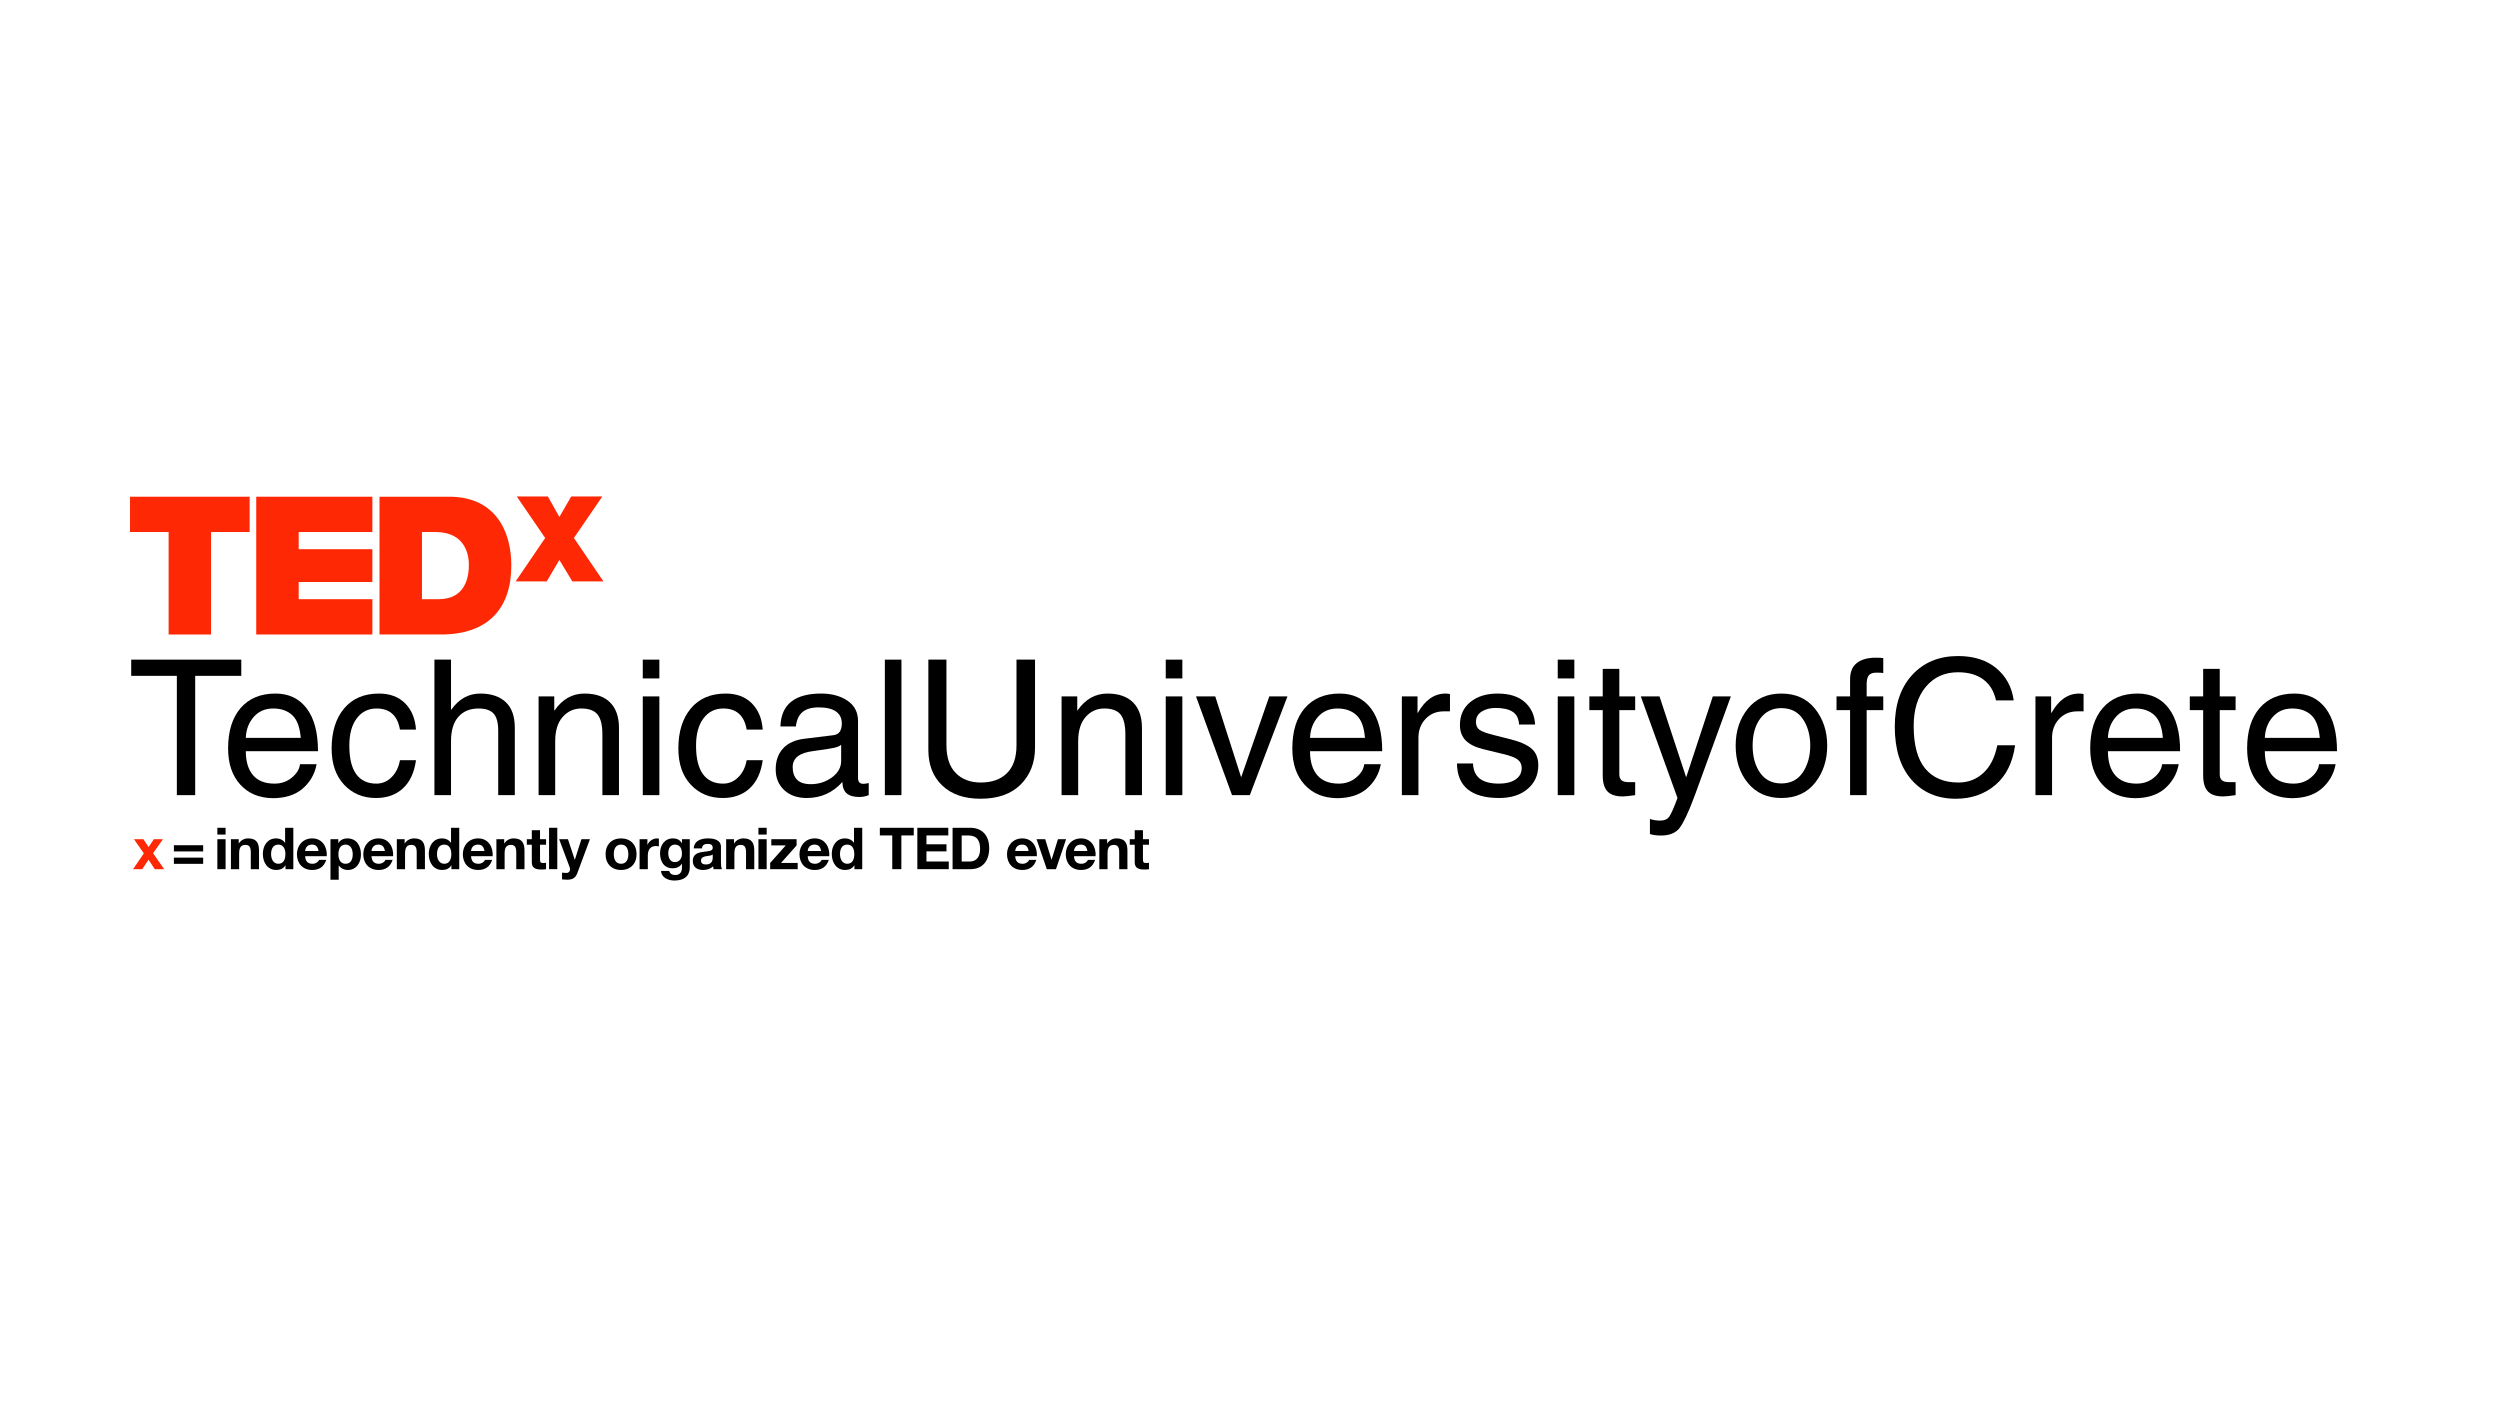
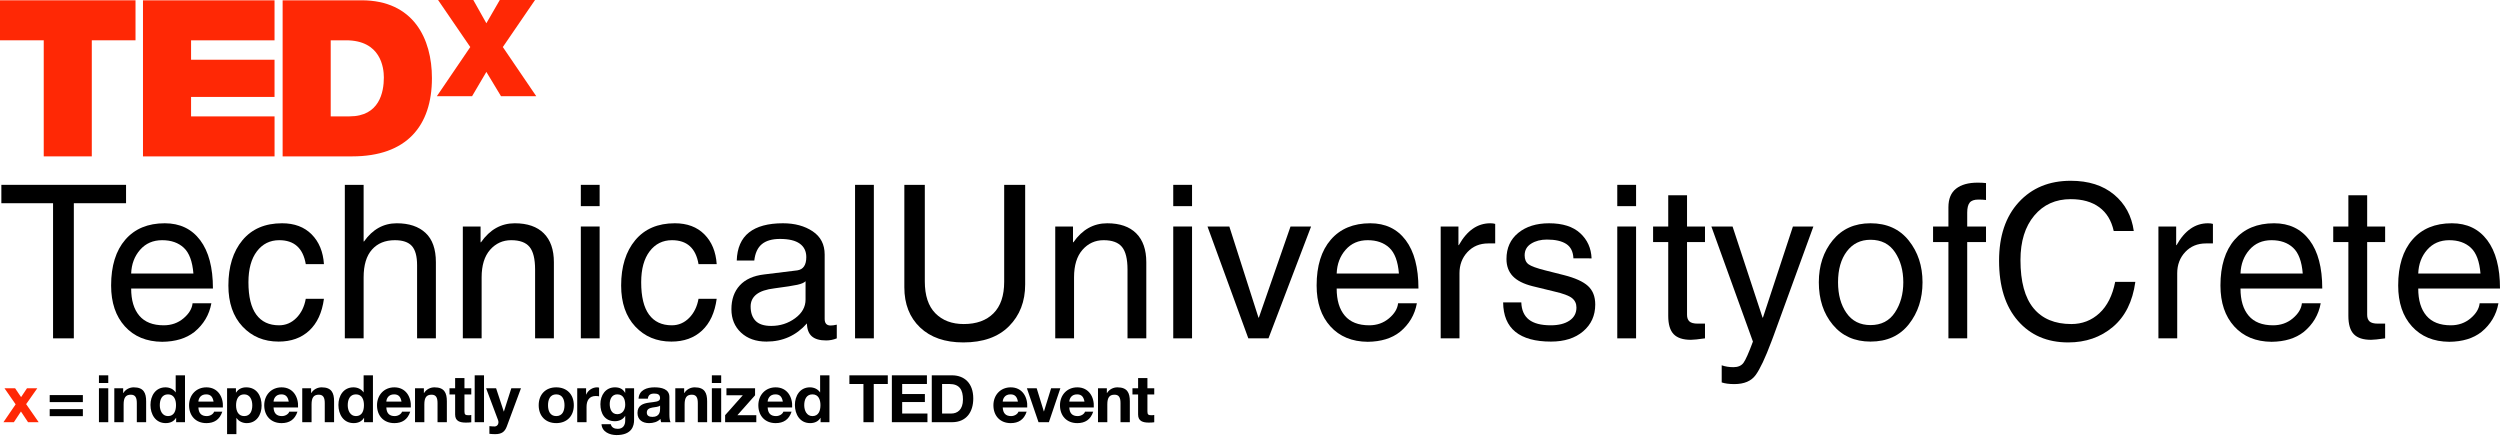
- <svg xmlns="http://www.w3.org/2000/svg" width="1920pt" height="1080pt" viewBox="0 0 1920 1080" version="1.2" id="svg127">
+ <svg xmlns="http://www.w3.org/2000/svg" width="1694.977pt" height="294.969pt" viewBox="0 0 1694.977 294.969" version="1.2" id="svg127">
  <defs id="defs131" />
-   <g id="surface577">
+   <g id="surface577" transform="translate(-99.84766,-381.2734)">
    <path style="display:inline;fill:#ff2805;fill-opacity:1;fill-rule:nonzero;stroke:none" d="m 110.449,655.414 -7.566,-10.906 h 7.211 l 4.051,6.008 4.004,-6.008 h 6.988 l -7.566,10.77 8.5,12.242 h -7.207 l -4.809,-7.254 -4.805,7.254 h -7.078 z m 0,0" id="path2" />
    <path style="display:inline;fill:#000000;fill-opacity:1;fill-rule:nonzero;stroke:none" d="m 156.027,663.426 h -22.48 v -4.766 h 22.48 z m 0,-9.527 h -22.48 v -4.762 h 22.48 z m 0,0" id="path4" />
    <path style="display:inline;fill:#000000;fill-opacity:1;fill-rule:nonzero;stroke:none" d="M 166.93,644.508 H 173.25 v 23.012 h -6.32 z m 6.32,-3.562 h -6.32 v -5.207 H 173.25 Z m 0,0" id="path6" />
    <path style="display:inline;fill:#000000;fill-opacity:1;fill-rule:nonzero;stroke:none" d="m 177.344,644.508 h 6.008 v 3.203 h 0.133 c 1.602,-2.582 4.363,-3.824 7.035,-3.824 6.719,0 8.41,3.781 8.41,9.477 v 14.156 h -6.32 v -12.996 c 0,-3.785 -1.113,-5.652 -4.051,-5.652 -3.426,0 -4.895,1.914 -4.895,6.586 v 12.062 h -6.32 z m 0,0" id="path8" />
    <path style="display:inline;fill:#000000;fill-opacity:1;fill-rule:nonzero;stroke:none" d="m 213.75,648.648 c -4.141,0 -5.562,3.559 -5.562,7.344 0,3.602 1.645,7.387 5.562,7.387 4.184,0 5.43,-3.648 5.43,-7.434 0,-3.738 -1.336,-7.297 -5.43,-7.297 m 5.52,15.934 h -0.09 c -1.469,2.492 -4.047,3.559 -6.988,3.559 -6.941,0 -10.324,-5.961 -10.324,-12.324 0,-6.191 3.426,-11.934 10.191,-11.934 2.715,0 5.387,1.16 6.855,3.43 h -0.043 0.09 v -11.574 h 6.316 v 31.781 h -6.008 z m 0,0" id="path10" />
    <path style="display:inline;fill:#000000;fill-opacity:1;fill-rule:nonzero;stroke:none" d="m 244.637,653.543 c -0.578,-3.203 -1.957,-4.895 -5.027,-4.895 -4.008,0 -5.164,3.113 -5.254,4.895 z m -10.281,4.008 c 0.18,4.004 2.137,5.828 5.652,5.828 2.539,0 4.586,-1.559 4.988,-2.98 h 5.562 c -1.781,5.43 -5.562,7.746 -10.77,7.746 -7.258,0 -11.75,-4.988 -11.75,-12.109 0,-6.898 4.762,-12.148 11.75,-12.148 7.832,0 11.613,6.586 11.172,13.664 z m 0,0" id="path12" />
    <path style="display:inline;fill:#000000;fill-opacity:1;fill-rule:nonzero;stroke:none" d="m 270.898,656.082 c 0,-3.652 -1.469,-7.434 -5.52,-7.434 -4.141,0 -5.477,3.695 -5.477,7.434 0,3.738 1.426,7.297 5.52,7.297 4.141,0 5.477,-3.559 5.477,-7.297 m -17.094,-11.574 h 6.008 v 2.938 h 0.09 c 1.512,-2.445 4.008,-3.559 6.855,-3.559 7.211,0 10.461,5.828 10.461,12.371 0,6.145 -3.383,11.887 -10.105,11.887 -2.762,0 -5.387,-1.203 -6.898,-3.473 h -0.09 v 10.949 h -6.32 z m 0,0" id="path14" />
    <path style="display:inline;fill:#000000;fill-opacity:1;fill-rule:nonzero;stroke:none" d="m 295.598,653.543 c -0.578,-3.203 -1.957,-4.895 -5.031,-4.895 -4.004,0 -5.16,3.113 -5.25,4.895 z m -10.281,4.008 c 0.176,4.004 2.137,5.828 5.652,5.828 2.539,0 4.586,-1.559 4.984,-2.98 h 5.566 c -1.781,5.43 -5.566,7.746 -10.773,7.746 -7.254,0 -11.75,-4.988 -11.75,-12.109 0,-6.898 4.762,-12.148 11.75,-12.148 7.836,0 11.617,6.586 11.172,13.664 z m 0,0" id="path16" />
    <path style="display:inline;fill:#000000;fill-opacity:1;fill-rule:nonzero;stroke:none" d="m 304.766,644.508 h 6.008 v 3.203 h 0.133 c 1.605,-2.582 4.363,-3.824 7.035,-3.824 6.719,0 8.41,3.781 8.41,9.477 v 14.156 h -6.32 v -12.996 c 0,-3.785 -1.113,-5.652 -4.051,-5.652 -3.426,0 -4.895,1.914 -4.895,6.586 v 12.062 h -6.32 z m 0,0" id="path18" />
    <path style="display:inline;fill:#000000;fill-opacity:1;fill-rule:nonzero;stroke:none" d="m 341.172,648.648 c -4.141,0 -5.562,3.559 -5.562,7.344 0,3.602 1.645,7.387 5.562,7.387 4.184,0 5.43,-3.648 5.43,-7.434 0,-3.738 -1.336,-7.297 -5.43,-7.297 m 5.52,15.934 h -0.09 c -1.469,2.492 -4.051,3.559 -6.988,3.559 -6.941,0 -10.324,-5.961 -10.324,-12.324 0,-6.191 3.426,-11.934 10.191,-11.934 2.715,0 5.387,1.16 6.855,3.43 h -0.047 0.09 v -11.574 h 6.32 v 31.781 h -6.008 z m 0,0" id="path20" />
    <path style="display:inline;fill:#000000;fill-opacity:1;fill-rule:nonzero;stroke:none" d="m 372.059,653.543 c -0.578,-3.203 -1.957,-4.895 -5.027,-4.895 -4.008,0 -5.164,3.113 -5.254,4.895 z m -10.281,4.008 c 0.18,4.004 2.137,5.828 5.652,5.828 2.539,0 4.586,-1.559 4.988,-2.98 h 5.562 c -1.781,5.43 -5.562,7.746 -10.77,7.746 -7.258,0 -11.75,-4.988 -11.75,-12.109 0,-6.898 4.762,-12.148 11.75,-12.148 7.832,0 11.613,6.586 11.172,13.664 z m 0,0" id="path22" />
    <path style="display:inline;fill:#000000;fill-opacity:1;fill-rule:nonzero;stroke:none" d="m 381.227,644.508 h 6.008 v 3.203 h 0.133 c 1.605,-2.582 4.363,-3.824 7.035,-3.824 6.723,0 8.41,3.781 8.41,9.477 v 14.156 h -6.32 v -12.996 c 0,-3.785 -1.109,-5.652 -4.047,-5.652 -3.43,0 -4.898,1.914 -4.898,6.586 v 12.062 h -6.32 z m 0,0" id="path24" />
    <path style="display:inline;fill:#000000;fill-opacity:1;fill-rule:nonzero;stroke:none" d="m 414.742,644.508 h 4.629 v 4.23 h -4.629 v 11.395 c 0,2.137 0.531,2.668 2.668,2.668 0.668,0 1.293,-0.043 1.961,-0.176 v 4.941 c -1.07,0.176 -2.449,0.219 -3.695,0.219 -3.875,0 -7.254,-0.887 -7.254,-5.473 v -13.574 h -3.828 v -4.23 h 3.828 v -6.898 h 6.32 z m 0,0" id="path26" />
    <path style="display:inline;fill:#000000;fill-opacity:1;fill-rule:nonzero;stroke:none" d="m 421.684,635.738 h 6.32 v 31.781 h -6.32 z m 0,0" id="path28" />
    <path style="display:inline;fill:#000000;fill-opacity:1;fill-rule:nonzero;stroke:none" d="m 443.449,670.414 c -1.383,3.695 -3.562,5.207 -7.926,5.207 -1.289,0 -2.582,-0.09 -3.871,-0.223 v -5.207 c 1.203,0.086 2.449,0.266 3.695,0.223 2.18,-0.223 2.891,-2.492 2.18,-4.316 l -8.102,-21.59 h 6.766 l 5.211,15.758 h 0.086 l 5.031,-15.758 h 6.543 z m 0,0" id="path30" />
    <path style="display:inline;fill:#000000;fill-opacity:1;fill-rule:nonzero;stroke:none" d="m 476.961,663.379 c 4.316,0 5.609,-3.691 5.609,-7.344 0,-3.691 -1.293,-7.387 -5.609,-7.387 -4.273,0 -5.562,3.691 -5.562,7.387 0,3.652 1.289,7.344 5.562,7.344 m 0,-19.492 c 7.258,0 11.93,4.805 11.93,12.148 0,7.301 -4.672,12.105 -11.93,12.105 -7.211,0 -11.883,-4.805 -11.883,-12.105 0,-7.344 4.672,-12.148 11.883,-12.148" id="path32" />
    <path style="display:inline;fill:#000000;fill-opacity:1;fill-rule:nonzero;stroke:none" d="m 491.203,644.508 h 6.008 v 4.273 h 0.09 c 1.156,-2.895 4.273,-4.895 7.344,-4.895 0.445,0 0.98,0.086 1.379,0.223 v 5.875 c -0.578,-0.133 -1.512,-0.223 -2.27,-0.223 -4.629,0 -6.23,3.336 -6.23,7.391 v 10.371 h -6.32 z m 0,0" id="path34" />
    <path style="display:inline;fill:#000000;fill-opacity:1;fill-rule:nonzero;stroke:none" d="m 523.738,655.723 c 0,-3.734 -1.293,-7.074 -5.387,-7.074 -3.562,0 -5.117,3.113 -5.117,6.543 0,3.293 1.246,6.898 5.117,6.898 3.605,0 5.387,-3.07 5.387,-6.367 m 6.008,10.328 c 0,3.781 -1.336,10.191 -11.93,10.191 -4.539,0 -9.836,-2.133 -10.148,-7.387 h 6.277 c 0.578,2.359 2.492,3.16 4.719,3.16 3.516,0 5.117,-2.402 5.074,-5.695 v -3.031 h -0.09 c -1.379,2.406 -4.141,3.562 -6.898,3.562 -6.898,0 -9.836,-5.254 -9.836,-11.57 0,-5.965 3.426,-11.398 9.879,-11.398 3.027,0 5.344,1.027 6.855,3.695 h 0.09 v -3.07 h 6.008 z m 0,0" id="path36" />
    <path style="display:inline;fill:#000000;fill-opacity:1;fill-rule:nonzero;stroke:none" d="m 547.371,656.258 c -1.066,0.938 -3.293,0.98 -5.254,1.336 -1.957,0.398 -3.738,1.066 -3.738,3.383 0,2.359 1.828,2.938 3.875,2.938 4.938,0 5.117,-3.918 5.117,-5.297 z m -14.598,-4.672 c 0.355,-5.922 5.652,-7.699 10.812,-7.699 4.586,0 10.105,1.023 10.105,6.543 v 11.973 c 0,2.09 0.223,4.184 0.801,5.117 h -6.41 c -0.223,-0.711 -0.398,-1.469 -0.445,-2.227 -2.004,2.094 -4.941,2.852 -7.746,2.852 -4.359,0 -7.832,-2.184 -7.832,-6.902 0,-5.207 3.918,-6.453 7.832,-6.988 3.875,-0.578 7.48,-0.441 7.48,-3.023 0,-2.715 -1.871,-3.117 -4.098,-3.117 -2.402,0 -3.961,0.98 -4.184,3.473 z m 0,0" id="path38" />
    <path style="display:inline;fill:#000000;fill-opacity:1;fill-rule:nonzero;stroke:none" d="m 557.695,644.508 h 6.008 v 3.203 h 0.133 c 1.605,-2.582 4.363,-3.824 7.035,-3.824 6.719,0 8.41,3.781 8.41,9.477 v 14.156 h -6.32 v -12.996 c 0,-3.785 -1.113,-5.652 -4.051,-5.652 -3.426,0 -4.895,1.914 -4.895,6.586 v 12.062 h -6.32 z m 0,0" id="path40" />
    <path style="display:inline;fill:#000000;fill-opacity:1;fill-rule:nonzero;stroke:none" d="m 582.484,644.508 h 6.32 v 23.012 h -6.32 z m 6.32,-3.562 h -6.32 v -5.207 h 6.32 z m 0,0" id="path42" />
    <path style="display:inline;fill:#000000;fill-opacity:1;fill-rule:nonzero;stroke:none" d="m 591.477,662.758 11.973,-13.484 h -11.082 v -4.766 h 19.406 v 4.766 l -11.973,13.484 h 12.816 v 4.762 h -21.141 z m 0,0" id="path44" />
    <path style="display:inline;fill:#000000;fill-opacity:1;fill-rule:nonzero;stroke:none" d="m 630.598,653.543 c -0.578,-3.203 -1.957,-4.895 -5.027,-4.895 -4.008,0 -5.164,3.113 -5.254,4.895 z m -10.281,4.008 c 0.18,4.004 2.137,5.828 5.652,5.828 2.539,0 4.586,-1.559 4.984,-2.98 h 5.562 c -1.777,5.43 -5.562,7.746 -10.77,7.746 -7.254,0 -11.75,-4.988 -11.75,-12.109 0,-6.898 4.762,-12.148 11.75,-12.148 7.836,0 11.617,6.586 11.172,13.664 z m 0,0" id="path46" />
    <path style="display:inline;fill:#000000;fill-opacity:1;fill-rule:nonzero;stroke:none" d="m 650.672,648.648 c -4.141,0 -5.562,3.559 -5.562,7.344 0,3.602 1.645,7.387 5.562,7.387 4.184,0 5.43,-3.648 5.43,-7.434 0,-3.738 -1.336,-7.297 -5.43,-7.297 m 5.52,15.934 h -0.09 c -1.469,2.492 -4.051,3.559 -6.988,3.559 -6.945,0 -10.328,-5.961 -10.328,-12.324 0,-6.191 3.43,-11.934 10.195,-11.934 2.715,0 5.387,1.16 6.852,3.43 h -0.043 0.09 v -11.574 h 6.32 v 31.781 h -6.008 z m 0,0" id="path48" />
    <path style="display:inline;fill:#000000;fill-opacity:1;fill-rule:nonzero;stroke:none" d="m 685.254,641.613 h -9.527 v -5.875 h 26.039 v 5.875 h -9.523 v 25.906 h -6.988 z m 0,0" id="path50" />
    <path style="display:inline;fill:#000000;fill-opacity:1;fill-rule:nonzero;stroke:none" d="m 704.523,635.738 h 23.77 v 5.875 h -16.781 v 6.812 h 15.398 v 5.426 h -15.398 v 7.789 h 17.137 v 5.875 h -24.125 z m 0,0" id="path52" />
    <path style="display:inline;fill:#000000;fill-opacity:1;fill-rule:nonzero;stroke:none" d="m 738.574,661.645 h 6.23 c 4.047,0 7.922,-2.492 7.922,-9.523 0,-6.414 -2.227,-10.504 -9.172,-10.504 h -4.98 z m -6.992,-25.906 h 13.711 c 8.234,0 14.422,5.164 14.422,15.715 0,9.211 -4.719,16.066 -14.422,16.066 h -13.711 z m 0,0" id="path54" />
    <path style="display:inline;fill:#000000;fill-opacity:1;fill-rule:nonzero;stroke:none" d="m 789.977,653.543 c -0.578,-3.203 -1.957,-4.895 -5.027,-4.895 -4.008,0 -5.164,3.113 -5.254,4.895 z m -10.281,4.008 c 0.18,4.004 2.137,5.828 5.652,5.828 2.539,0 4.586,-1.559 4.984,-2.98 h 5.562 c -1.777,5.43 -5.562,7.746 -10.77,7.746 -7.254,0 -11.75,-4.988 -11.75,-12.109 0,-6.898 4.762,-12.148 11.75,-12.148 7.836,0 11.617,6.586 11.172,13.664 z m 0,0" id="path56" />
    <path style="display:inline;fill:#000000;fill-opacity:1;fill-rule:nonzero;stroke:none" d="m 810.984,667.52 h -7.031 l -7.879,-23.012 h 6.633 l 4.852,15.711 h 0.09 L 812.5,644.508 h 6.273 z m 0,0" id="path58" />
    <path style="display:inline;fill:#000000;fill-opacity:1;fill-rule:nonzero;stroke:none" d="m 835.105,653.543 c -0.578,-3.203 -1.957,-4.895 -5.027,-4.895 -4.008,0 -5.164,3.113 -5.254,4.895 z m -10.281,4.008 c 0.18,4.004 2.141,5.828 5.652,5.828 2.539,0 4.586,-1.559 4.988,-2.98 h 5.562 c -1.781,5.43 -5.562,7.746 -10.773,7.746 -7.254,0 -11.75,-4.988 -11.75,-12.109 0,-6.898 4.766,-12.148 11.75,-12.148 7.836,0 11.617,6.586 11.172,13.664 z m 0,0" id="path60" />
    <path style="display:inline;fill:#000000;fill-opacity:1;fill-rule:nonzero;stroke:none" d="m 844.273,644.508 h 6.012 v 3.203 h 0.133 c 1.602,-2.582 4.363,-3.824 7.031,-3.824 6.723,0 8.414,3.781 8.414,9.477 v 14.156 h -6.32 v -12.996 c 0,-3.785 -1.113,-5.652 -4.051,-5.652 -3.43,0 -4.895,1.914 -4.895,6.586 v 12.062 h -6.32 v -23.012 z m 0,0" id="path62" />
    <path style="display:inline;fill:#000000;fill-opacity:1;fill-rule:nonzero;stroke:none" d="m 877.789,644.508 h 4.629 v 4.23 h -4.629 v 11.395 c 0,2.137 0.535,2.668 2.672,2.668 0.668,0 1.289,-0.043 1.957,-0.176 v 4.941 c -1.066,0.176 -2.445,0.219 -3.695,0.219 -3.871,0 -7.254,-0.887 -7.254,-5.473 v -13.574 h -3.828 v -4.23 h 3.828 v -6.898 h 6.32 z m 0,0" id="path64" />
    <path style="display:inline;fill:#000000;fill-opacity:1;fill-rule:nonzero;stroke:none" d="m 135.82,519.055 h -35.047 v -12.461 h 84.535 v 12.461 h -35.402 v 91.617 h -14.086 z m 0,0" id="path66" />
    <path style="display:inline;fill:#000000;fill-opacity:1;fill-rule:nonzero;stroke:none" d="m 230.973,566.707 c -0.66,-8.215 -2.828,-14.031 -6.512,-17.453 -3.68,-3.422 -8.566,-5.133 -14.656,-5.133 -6.184,0 -11.176,2.172 -14.973,6.512 -3.801,4.344 -5.82,9.699 -6.055,16.074 z m 12.18,20.176 c -1.414,7.836 -5.266,14.328 -11.539,19.473 -5.523,4.34 -12.793,6.559 -21.809,6.652 -10.621,-0.094 -19.047,-3.574 -25.273,-10.441 -6.234,-6.867 -9.348,-16.105 -9.348,-27.719 0,-13.312 3.211,-23.672 9.629,-31.082 6.418,-7.41 15.34,-11.117 26.762,-11.117 10.242,0 18.242,3.824 24.004,11.473 5.758,7.645 8.637,18.574 8.637,32.781 h -55.438 c 0,7.93 1.84,14.066 5.523,18.406 3.68,4.344 9.203,6.516 16.566,6.516 5.191,0 9.652,-1.57 13.383,-4.711 3.727,-3.137 5.781,-6.547 6.16,-10.23 z m 0,0" id="path68" />
    <path style="display:inline;fill:#000000;fill-opacity:1;fill-rule:nonzero;stroke:none" d="m 307.156,560.332 c -1.84,-10.809 -7.836,-16.211 -17.984,-16.211 -6.277,0 -11.328,2.512 -15.152,7.539 -3.82,5.027 -5.734,12.027 -5.734,20.992 0,9.77 1.77,17.074 5.312,21.914 3.539,4.836 8.684,7.258 15.434,7.258 4.531,0 8.449,-1.664 11.754,-4.992 3.301,-3.328 5.426,-7.656 6.371,-12.992 h 12.32 c -1.273,9.391 -4.59,16.578 -9.949,21.559 -5.355,4.98 -12.281,7.469 -20.777,7.469 -9.961,0 -18.125,-3.41 -24.5,-10.23 -6.371,-6.82 -9.559,-16.082 -9.559,-27.789 0,-12.836 3.188,-23.082 9.559,-30.727 6.375,-7.648 15.316,-11.473 26.836,-11.473 8.398,0 15.09,2.516 20.07,7.543 4.98,5.027 7.754,11.742 8.32,20.141 z m 0,0" id="path70" />
    <path style="display:inline;fill:#000000;fill-opacity:1;fill-rule:nonzero;stroke:none" d="m 395.375,610.672 h -12.746 v -49.559 c 0,-6.09 -1.18,-10.445 -3.539,-13.062 -2.359,-2.621 -6.207,-3.93 -11.539,-3.93 -6.562,0 -11.73,2.121 -15.508,6.371 -3.777,4.246 -5.664,10.527 -5.664,18.832 v 41.348 H 333.637 V 506.598 h 12.742 v 38.371 h 0.285 c 5.797,-8.211 13.195,-12.316 22.199,-12.316 8.293,0 14.785,2.168 19.477,6.512 4.688,4.344 7.035,10.973 7.035,19.895 z m 0,0" id="path72" />
    <path style="display:inline;fill:#000000;fill-opacity:1;fill-rule:nonzero;stroke:none" d="m 475.379,610.672 h -12.742 v -46.656 c 0,-7.176 -1.254,-12.285 -3.754,-15.328 -2.504,-3.043 -6.656,-4.566 -12.461,-4.566 -5.711,0 -10.48,2.172 -14.301,6.512 -3.824,4.344 -5.734,10.574 -5.734,18.691 v 41.348 h -12.746 v -75.828 h 12.035 v 10.691 h 0.285 c 5.984,-8.59 13.617,-12.883 22.906,-12.883 8.578,0 15.141,2.277 19.691,6.832 4.547,4.555 6.82,11.078 6.82,19.574 z m 0,0" id="path74" />
    <path style="display:inline;fill:#000000;fill-opacity:1;fill-rule:nonzero;stroke:none" d="m 506.391,610.672 h -12.746 v -75.828 h 12.746 z M 493.645,506.598 h 12.746 v 14.441 h -12.746 z m 0,0" id="path76" />
    <path style="display:inline;fill:#000000;fill-opacity:1;fill-rule:nonzero;stroke:none" d="m 573.438,560.332 c -1.84,-10.809 -7.836,-16.211 -17.984,-16.211 -6.277,0 -11.328,2.512 -15.148,7.539 -3.824,5.027 -5.738,12.027 -5.738,20.992 0,9.77 1.773,17.074 5.312,21.914 3.539,4.836 8.684,7.258 15.434,7.258 4.531,0 8.449,-1.664 11.754,-4.992 3.301,-3.328 5.426,-7.656 6.371,-12.992 h 12.32 c -1.273,9.391 -4.59,16.578 -9.949,21.559 -5.355,4.98 -12.281,7.469 -20.777,7.469 -9.961,0 -18.125,-3.41 -24.5,-10.23 -6.371,-6.82 -9.555,-16.082 -9.555,-27.789 0,-12.836 3.184,-23.082 9.555,-30.727 6.375,-7.648 15.316,-11.473 26.836,-11.473 8.398,0 15.09,2.516 20.07,7.543 4.98,5.027 7.754,11.742 8.32,20.141 z m 0,0" id="path78" />
    <path style="display:inline;fill:#000000;fill-opacity:1;fill-rule:nonzero;stroke:none" d="m 646.008,571.945 c -0.945,0.992 -2.797,1.793 -5.559,2.406 -2.758,0.613 -7.918,1.418 -15.469,2.406 -5.57,0.664 -9.664,2.031 -12.285,4.109 -2.617,2.074 -3.926,4.812 -3.926,8.211 0,4.152 1.105,7.387 3.324,9.699 2.219,2.312 5.762,3.469 10.621,3.469 6.09,0 11.492,-1.734 16.215,-5.203 4.719,-3.469 7.078,-7.68 7.078,-12.637 z m -46.656,-14.02 c 0.281,-8.543 3.055,-14.891 8.316,-19.043 5.266,-4.156 12.926,-6.234 22.977,-6.234 8.023,0 14.75,1.82 20.18,5.453 5.426,3.637 8.141,8.875 8.141,15.719 v 43.684 c 0,2.973 1.348,4.461 4.035,4.461 1.086,0 2.48,-0.188 4.18,-0.566 v 9.273 c -2.316,0.945 -4.723,1.418 -7.223,1.418 -4.344,0 -7.578,-0.934 -9.699,-2.797 -2.125,-1.867 -3.234,-4.781 -3.328,-8.746 -7.27,8.215 -16.402,12.32 -27.398,12.32 -7.176,0 -12.934,-2.027 -17.277,-6.09 -4.344,-4.059 -6.516,-9.344 -6.516,-15.859 0,-6.652 1.891,-12.035 5.668,-16.141 3.773,-4.105 9.273,-6.586 16.496,-7.434 l 22.512,-2.762 c 4.062,-0.613 6.09,-3.613 6.09,-8.992 0,-3.965 -1.477,-7.008 -4.426,-9.133 -2.949,-2.125 -7.422,-3.188 -13.414,-3.188 -5.336,0 -9.43,1.184 -12.285,3.539 -2.855,2.363 -4.566,6.066 -5.133,11.117 z m 0,0" id="path80" />
    <path style="display:inline;fill:#000000;fill-opacity:1;fill-rule:nonzero;stroke:none" d="M 692.312,610.672 H 679.566 V 506.598 h 12.746 z m 0,0" id="path82" />
    <path style="display:inline;fill:#000000;fill-opacity:1;fill-rule:nonzero;stroke:none" d="m 794.902,506.594 v 67.547 c 0,11.516 -3.645,20.945 -10.938,28.285 -7.293,7.34 -17.617,11.008 -30.977,11.008 -12.461,0 -22.242,-3.387 -29.348,-10.16 -7.102,-6.773 -10.656,-15.848 -10.656,-27.223 v -69.457 h 13.879 v 65.492 c 0,9.582 2.395,16.793 7.188,21.629 4.789,4.84 11.195,7.258 19.223,7.258 8.59,0 15.301,-2.418 20.141,-7.258 4.84,-4.836 7.258,-11.953 7.258,-21.344 v -65.777 z m 0,0" id="path84" />
    <path style="display:inline;fill:#000000;fill-opacity:1;fill-rule:nonzero;stroke:none" d="m 877.031,610.672 h -12.742 v -46.656 c 0,-7.176 -1.254,-12.285 -3.754,-15.328 -2.504,-3.043 -6.656,-4.566 -12.461,-4.566 -5.711,0 -10.48,2.172 -14.301,6.512 -3.824,4.344 -5.734,10.574 -5.734,18.691 v 41.348 h -12.746 v -75.828 h 12.035 v 10.691 h 0.285 c 5.984,-8.59 13.621,-12.883 22.906,-12.883 8.578,0 15.141,2.277 19.691,6.832 4.547,4.555 6.82,11.078 6.82,19.574 z m 0,0" id="path86" />
    <path style="display:inline;fill:#000000;fill-opacity:1;fill-rule:nonzero;stroke:none" d="m 908.043,610.672 h -12.746 v -75.828 h 12.746 z m -12.746,-104.074 h 12.746 v 14.441 h -12.746 z m 0,0" id="path88" />
    <path style="display:inline;fill:#000000;fill-opacity:1;fill-rule:nonzero;stroke:none" d="m 974.809,534.844 h 13.945 l -28.887,75.828 h -13.664 l -27.684,-75.828 h 14.801 l 19.75,61.738 h 0.285 z m 0,0" id="path90" />
    <path style="display:inline;fill:#000000;fill-opacity:1;fill-rule:nonzero;stroke:none" d="m 1048.297,566.707 c -0.66,-8.215 -2.828,-14.031 -6.512,-17.453 -3.68,-3.422 -8.566,-5.133 -14.656,-5.133 -6.184,0 -11.176,2.172 -14.973,6.512 -3.801,4.344 -5.82,9.699 -6.055,16.074 z m 12.18,20.176 c -1.414,7.836 -5.266,14.328 -11.539,19.473 -5.523,4.34 -12.793,6.559 -21.809,6.652 -10.621,-0.094 -19.047,-3.574 -25.273,-10.441 -6.234,-6.867 -9.348,-16.105 -9.348,-27.719 0,-13.312 3.211,-23.672 9.629,-31.082 6.418,-7.41 15.34,-11.117 26.762,-11.117 10.242,0 18.242,3.824 24.004,11.473 5.758,7.645 8.637,18.574 8.637,32.781 h -55.438 c 0,7.93 1.84,14.066 5.523,18.406 3.68,4.344 9.203,6.516 16.566,6.516 5.191,0 9.652,-1.57 13.383,-4.711 3.727,-3.137 5.781,-6.547 6.16,-10.23 z m 0,0" id="path92" />
    <path style="display:inline;fill:#000000;fill-opacity:1;fill-rule:nonzero;stroke:none" d="m 1089.363,610.672 h -12.742 v -75.828 h 12.035 v 12.605 h 0.281 c 5.523,-9.867 12.625,-14.797 21.312,-14.797 1.367,0 2.477,0.141 3.328,0.422 v 13.242 h -4.742 c -5.715,0 -10.387,1.934 -14.02,5.805 -3.637,3.871 -5.453,8.684 -5.453,14.441 z m 0,0" id="path94" />
    <path style="display:inline;fill:#000000;fill-opacity:1;fill-rule:nonzero;stroke:none" d="m 1166.609,556.441 c -0.191,-4.531 -1.809,-7.789 -4.852,-9.773 -3.043,-1.98 -7.422,-2.973 -13.133,-2.973 -4.156,0 -7.707,0.922 -10.656,2.762 -2.949,1.84 -4.426,4.484 -4.426,7.93 0,2.738 0.875,4.754 2.621,6.055 1.746,1.297 5.523,2.68 11.328,4.141 l 12.602,3.184 c 7.648,1.938 13.109,4.402 16.391,7.402 3.281,2.996 4.922,7.184 4.922,12.566 0,7.457 -2.727,13.512 -8.18,18.16 -5.449,4.648 -12.73,6.973 -21.84,6.973 -10.621,0 -18.656,-2.203 -24.109,-6.617 -5.449,-4.414 -8.226,-11.059 -8.316,-19.934 h 12.316 c 0.188,5.238 1.926,9.133 5.203,11.684 3.281,2.547 8.203,3.824 14.766,3.824 5.332,0 9.566,-1.062 12.707,-3.188 3.137,-2.125 4.707,-5.074 4.707,-8.852 0,-2.688 -1.016,-4.836 -3.043,-6.441 -2.031,-1.605 -6.043,-3.09 -12.035,-4.461 l -14.797,-3.609 c -5.996,-1.512 -10.422,-3.766 -13.277,-6.762 -2.856,-3 -4.285,-6.879 -4.285,-11.648 0,-7.457 2.668,-13.355 8.004,-17.699 5.332,-4.34 12.293,-6.512 20.887,-6.512 9.152,0 16.176,2.227 21.062,6.688 4.883,4.461 7.469,10.16 7.75,17.102 z m 0,0" id="path96" />
    <path style="display:inline;fill:#000000;fill-opacity:1;fill-rule:nonzero;stroke:none" d="m 1209.09,610.672 h -12.746 v -75.828 h 12.746 z m -12.746,-104.074 h 12.746 v 14.441 h -12.746 z m 0,0" id="path98" />
    <path style="display:inline;fill:#000000;fill-opacity:1;fill-rule:nonzero;stroke:none" d="m 1243.641,545.395 v 49.348 c 0,1.938 0.531,3.41 1.594,4.426 1.059,1.016 2.961,1.523 5.699,1.523 h 4.883 v 9.98 c -4.625,0.66 -7.812,0.992 -9.559,0.992 -5.332,0 -9.226,-1.273 -11.68,-3.824 -2.457,-2.547 -3.684,-6.676 -3.684,-12.391 v -50.055 h -10.266 v -10.551 h 10.266 v -21.168 h 12.746 v 21.168 h 12.176 v 10.551 z m 0,0" id="path100" />
    <path style="display:inline;fill:#000000;fill-opacity:1;fill-rule:nonzero;stroke:none" d="m 1315.434,534.844 h 13.875 l -27.117,74.414 c -0.473,1.32 -0.945,2.57 -1.414,3.75 -4.109,10.949 -7.648,18.469 -10.621,22.551 -2.973,4.082 -7.789,6.125 -14.445,6.125 -3.492,0 -6.348,-0.379 -8.566,-1.133 v -11.609 c 2.41,0.848 5.051,1.273 7.93,1.273 3.117,0 5.395,-0.98 6.836,-2.938 1.438,-1.961 3.574,-6.762 6.406,-14.41 l -28.18,-78.023 h 14.371 l 20.32,61.738 h 0.285 z m 0,0" id="path102" />
    <path style="display:inline;fill:#000000;fill-opacity:1;fill-rule:nonzero;stroke:none" d="m 1346.02,572.652 c 0,8.449 1.91,15.398 5.734,20.852 3.824,5.453 9.25,8.176 16.285,8.176 7.266,0 12.789,-2.852 16.566,-8.566 3.773,-5.711 5.664,-12.531 5.664,-20.461 0,-8.023 -1.891,-14.832 -5.664,-20.426 -3.777,-5.594 -9.301,-8.391 -16.566,-8.391 -6.75,0 -12.109,2.633 -16.074,7.895 -3.965,5.266 -5.945,12.238 -5.945,20.922 m -13.027,0 c 0,-11.281 3.137,-20.77 9.414,-28.461 6.277,-7.691 14.824,-11.543 25.633,-11.543 11.043,0 19.68,3.895 25.91,11.684 6.231,7.789 9.348,17.23 9.348,28.32 0,11.141 -3.094,20.629 -9.274,28.461 -6.188,7.836 -14.848,11.754 -25.984,11.754 -10.715,0 -19.238,-3.801 -25.559,-11.398 -6.328,-7.598 -9.488,-17.203 -9.488,-28.816" id="path104" />
    <path style="display:inline;fill:#000000;fill-opacity:1;fill-rule:nonzero;stroke:none" d="m 1433.598,545.395 v 65.277 h -12.742 v -65.277 h -10.41 v -10.551 h 10.41 v -13.027 c 0,-5.707 1.734,-9.922 5.203,-12.637 3.469,-2.715 8.32,-4.07 14.551,-4.07 2.121,0 4.035,0.094 5.734,0.281 v 11.473 c -1.512,-0.191 -3.234,-0.285 -5.168,-0.285 -2.832,0 -4.805,0.699 -5.914,2.09 -1.109,1.391 -1.664,3.645 -1.664,6.762 v 9.414 h 12.746 v 10.551 z m 0,0" id="path106" />
    <path style="display:inline;fill:#000000;fill-opacity:1;fill-rule:nonzero;stroke:none" d="m 1532.934,537.891 c -1.559,-7.082 -4.828,-12.449 -9.809,-16.109 -4.977,-3.656 -11.434,-5.484 -19.363,-5.484 -10.242,0 -18.477,3.715 -24.707,11.148 -6.231,7.434 -9.348,17.477 -9.348,30.129 0,14.629 2.949,25.52 8.852,32.672 5.898,7.152 14.441,10.727 25.629,10.727 7.363,0 13.699,-2.441 19.012,-7.328 5.309,-4.887 8.883,-11.977 10.723,-21.273 h 13.668 c -1.844,13.355 -6.918,23.539 -15.223,30.547 -8.309,7.012 -18.41,10.516 -30.305,10.516 -14.207,0 -25.57,-4.887 -34.09,-14.656 -8.52,-9.77 -12.777,-23.34 -12.777,-40.711 0,-16.754 4.445,-29.984 13.344,-39.684 8.898,-9.699 20.637,-14.547 35.223,-14.547 12.082,0 21.879,3.113 29.383,9.344 7.504,6.23 11.965,14.469 13.383,24.711 z m 0,0" id="path108" />
    <path style="display:inline;fill:#000000;fill-opacity:1;fill-rule:nonzero;stroke:none" d="m 1575.98,610.672 h -12.746 v -75.828 h 12.035 v 12.605 h 0.285 c 5.523,-9.867 12.625,-14.797 21.312,-14.797 1.367,0 2.477,0.141 3.324,0.422 v 13.242 h -4.742 c -5.711,0 -10.383,1.934 -14.02,5.805 -3.633,3.871 -5.449,8.684 -5.449,14.441 z m 0,0" id="path110" />
    <path style="display:inline;fill:#000000;fill-opacity:1;fill-rule:nonzero;stroke:none" d="m 1661.082,566.707 c -0.66,-8.215 -2.832,-14.031 -6.516,-17.453 -3.68,-3.422 -8.566,-5.133 -14.652,-5.133 -6.188,0 -11.176,2.172 -14.977,6.512 -3.797,4.344 -5.816,9.699 -6.051,16.074 z m 12.18,20.176 c -1.418,7.836 -5.266,14.328 -11.543,19.473 -5.524,4.34 -12.789,6.559 -21.805,6.652 -10.621,-0.094 -19.047,-3.574 -25.277,-10.441 -6.23,-6.867 -9.348,-16.105 -9.348,-27.719 0,-13.312 3.211,-23.672 9.633,-31.082 6.418,-7.41 15.34,-11.117 26.762,-11.117 10.242,0 18.242,3.824 24,11.473 5.758,7.645 8.637,18.574 8.637,32.781 h -55.434 c 0,7.93 1.84,14.066 5.52,18.406 3.683,4.344 9.203,6.516 16.57,6.516 5.188,0 9.652,-1.57 13.379,-4.711 3.73,-3.137 5.781,-6.547 6.16,-10.23 z m 0,0" id="path112" />
    <path style="display:inline;fill:#000000;fill-opacity:1;fill-rule:nonzero;stroke:none" d="m 1704.766,545.395 v 49.348 c 0,1.938 0.531,3.41 1.594,4.426 1.062,1.016 2.961,1.523 5.699,1.523 h 4.887 v 9.98 c -4.625,0.66 -7.812,0.992 -9.559,0.992 -5.336,0 -9.226,-1.273 -11.684,-3.824 -2.453,-2.547 -3.68,-6.676 -3.68,-12.391 v -50.055 h -10.266 v -10.551 h 10.266 v -21.168 h 12.742 v 21.168 h 12.18 v 10.551 z m 0,0" id="path114" />
    <path style="display:inline;fill:#000000;fill-opacity:1;fill-rule:nonzero;stroke:none" d="m 1781.586,566.707 c -0.66,-8.215 -2.832,-14.031 -6.516,-17.453 -3.68,-3.422 -8.566,-5.133 -14.652,-5.133 -6.188,0 -11.176,2.172 -14.977,6.512 -3.797,4.344 -5.816,9.699 -6.051,16.074 z m 12.18,20.176 c -1.418,7.836 -5.266,14.328 -11.543,19.473 -5.524,4.34 -12.789,6.559 -21.805,6.652 -10.621,-0.094 -19.047,-3.574 -25.277,-10.441 -6.23,-6.867 -9.348,-16.105 -9.348,-27.719 0,-13.312 3.211,-23.672 9.633,-31.082 6.418,-7.41 15.34,-11.117 26.762,-11.117 10.242,0 18.242,3.824 24,11.473 5.758,7.645 8.637,18.574 8.637,32.781 h -55.434 c 0,7.93 1.84,14.066 5.52,18.406 3.684,4.344 9.203,6.516 16.57,6.516 5.188,0 9.652,-1.57 13.379,-4.711 3.73,-3.137 5.781,-6.547 6.16,-10.23 z m 0,0" id="path116" />
    <path style="fill:#ff2805;fill-opacity:1;fill-rule:nonzero;stroke:none" d="M 129.5,408.598 H 99.848 v -27.121 h 91.879 v 27.121 h -29.645 v 78.695 H 129.5 Z m 0,0" id="path118" />
    <path style="fill:#ff2805;fill-opacity:1;fill-rule:nonzero;stroke:none" d="m 196.789,381.477 h 89.191 v 27.121 h -56.59 v 13.188 h 56.59 v 25.203 h -56.59 v 13.188 h 56.605 v 27.117 h -89.207 z m 0,0" id="path120" />
    <path style="fill:#ff2805;fill-opacity:1;fill-rule:nonzero;stroke:none" d="m 324.066,460.172 h 12.75 c 20.309,0 23.281,-16.453 23.281,-26.395 0,-6.656 -2.086,-25.18 -25.652,-25.18 h -10.379 z m -32.598,-78.695 h 53.5 c 35.266,0 47.727,26.086 47.727,52.754 0,32.465 -17.188,53.062 -54.094,53.062 h -47.133 z m 0,0" id="path122" />
    <path style="fill:#ff2805;fill-opacity:1;fill-rule:nonzero;stroke:none" d="m 439.543,446.516 -9.945,-16.492 -9.699,16.492 h -23.887 l 22.68,-33.344 -21.836,-31.898 H 420.75 l 8.848,15.766 9.102,-15.766 h 23.891 l -21.828,31.898 22.676,33.344 z m 0,0" id="path124" />
  </g>
</svg>
